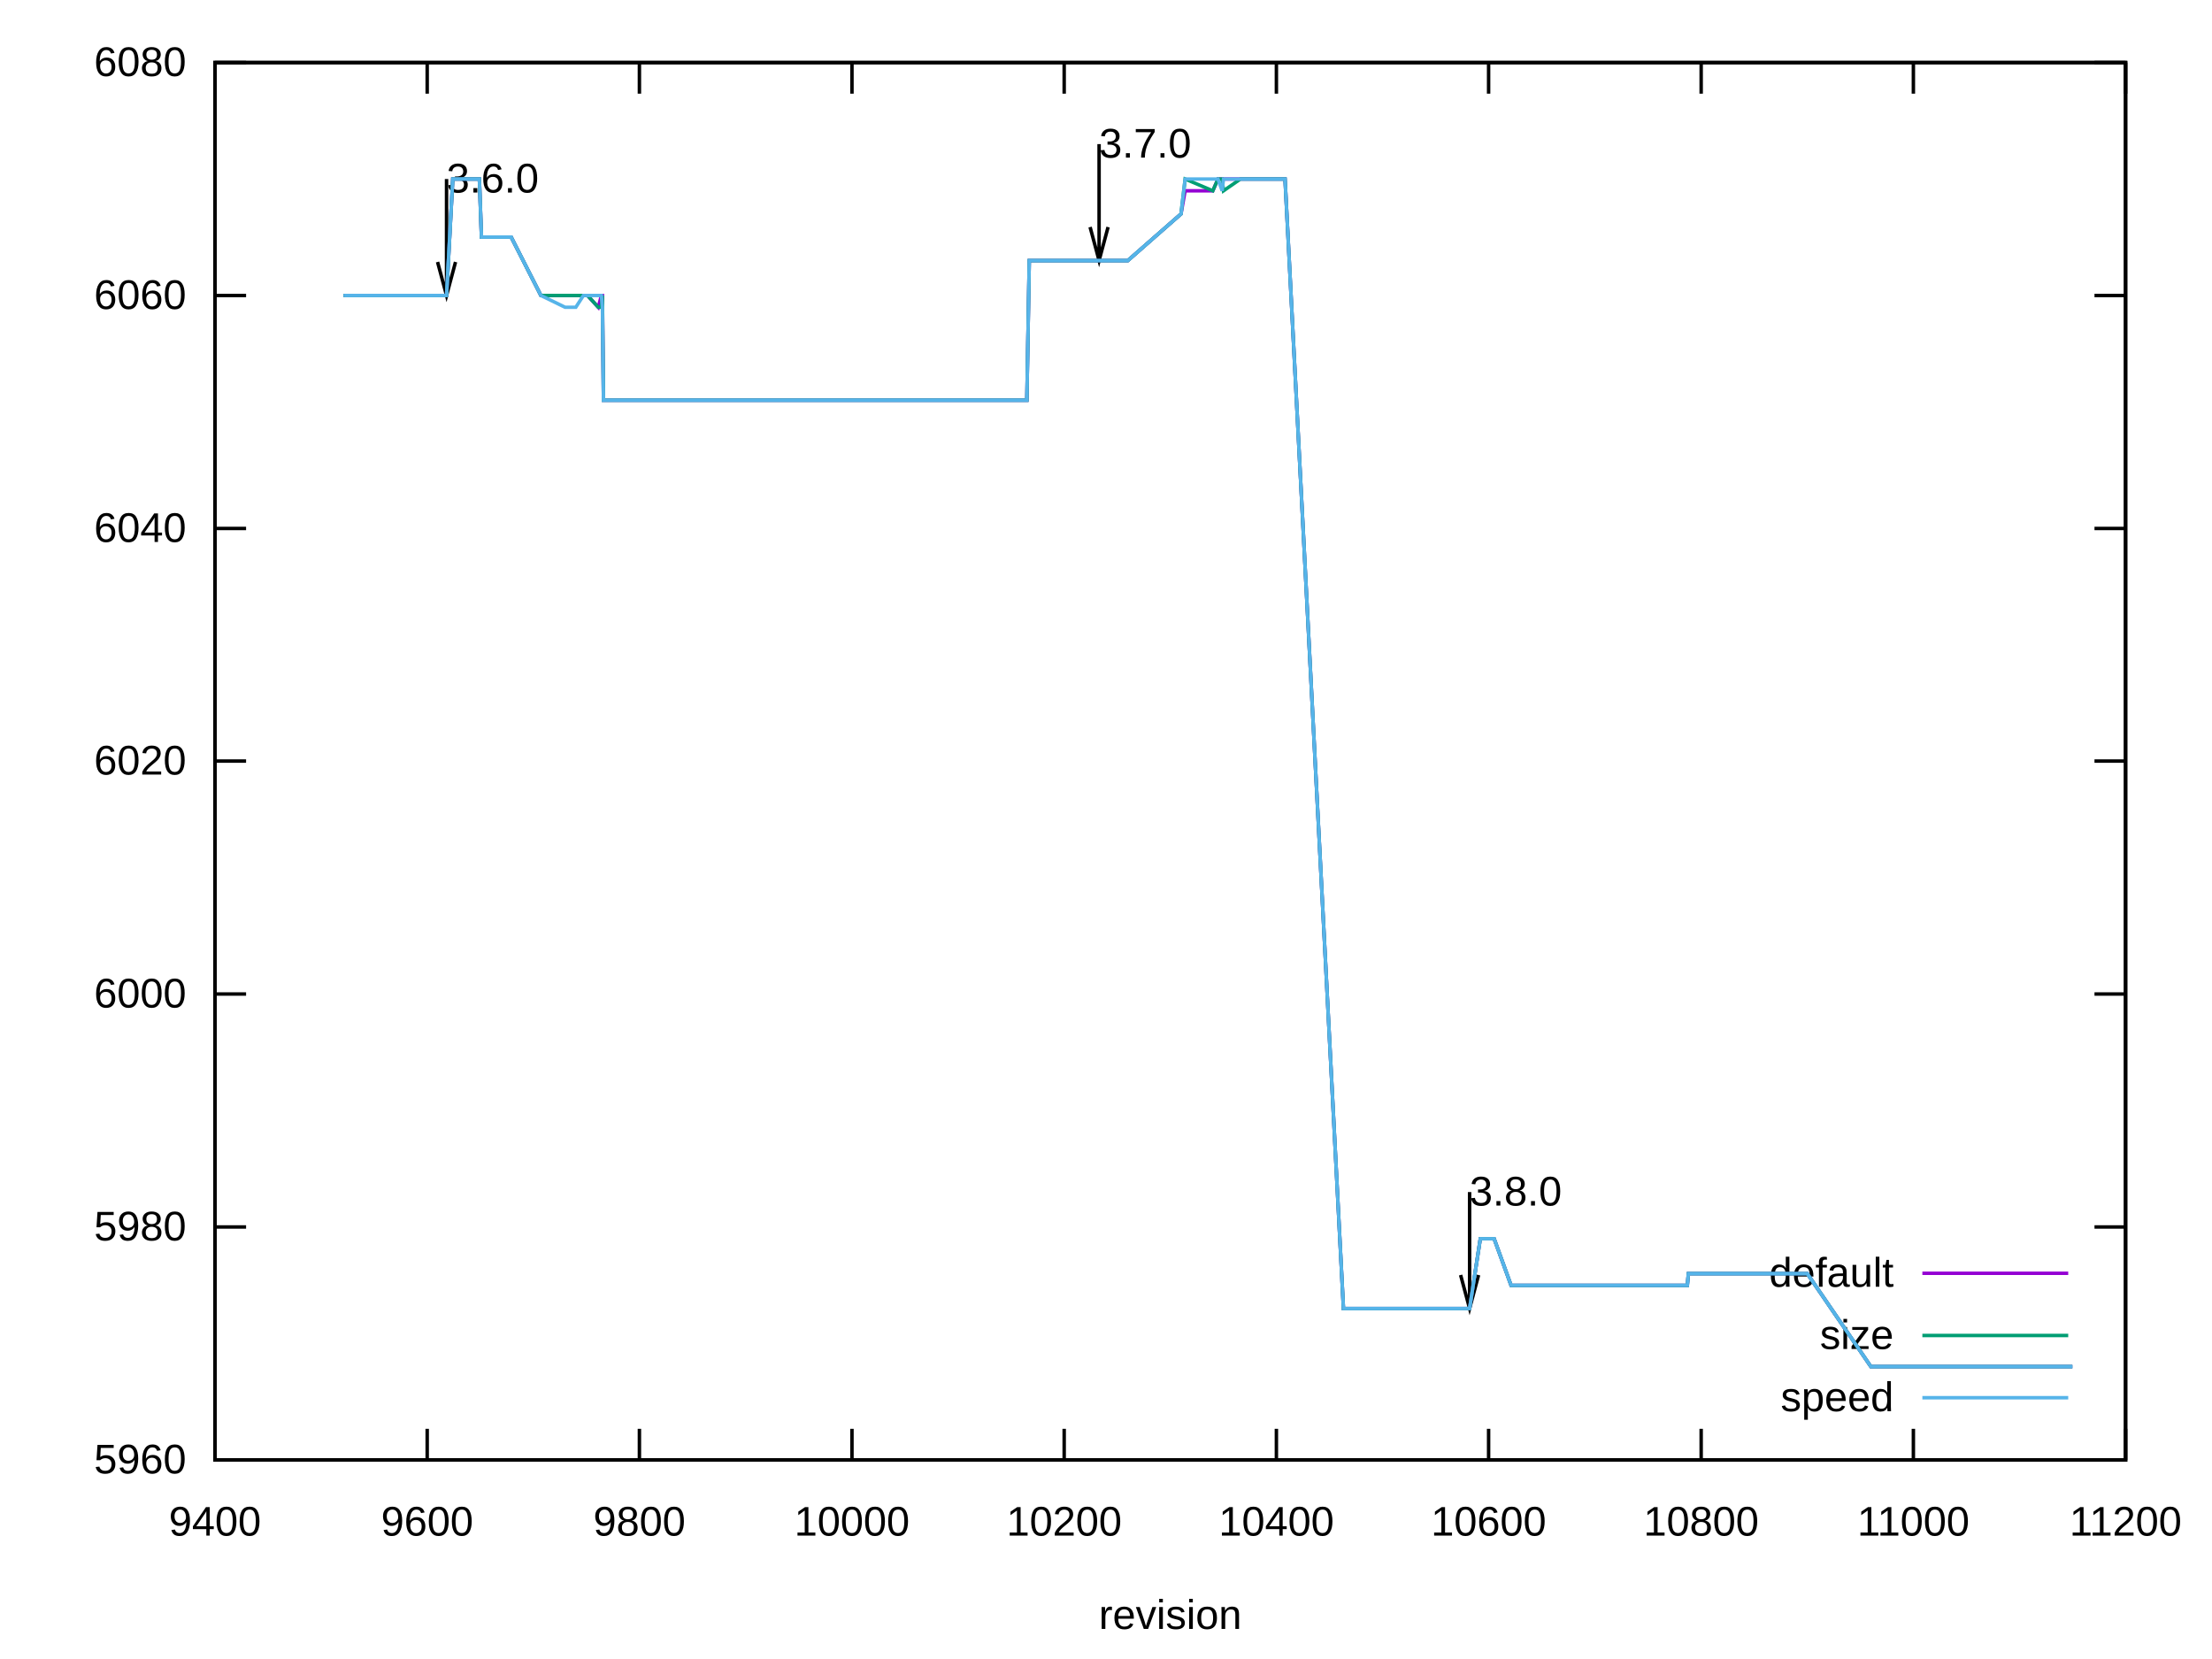
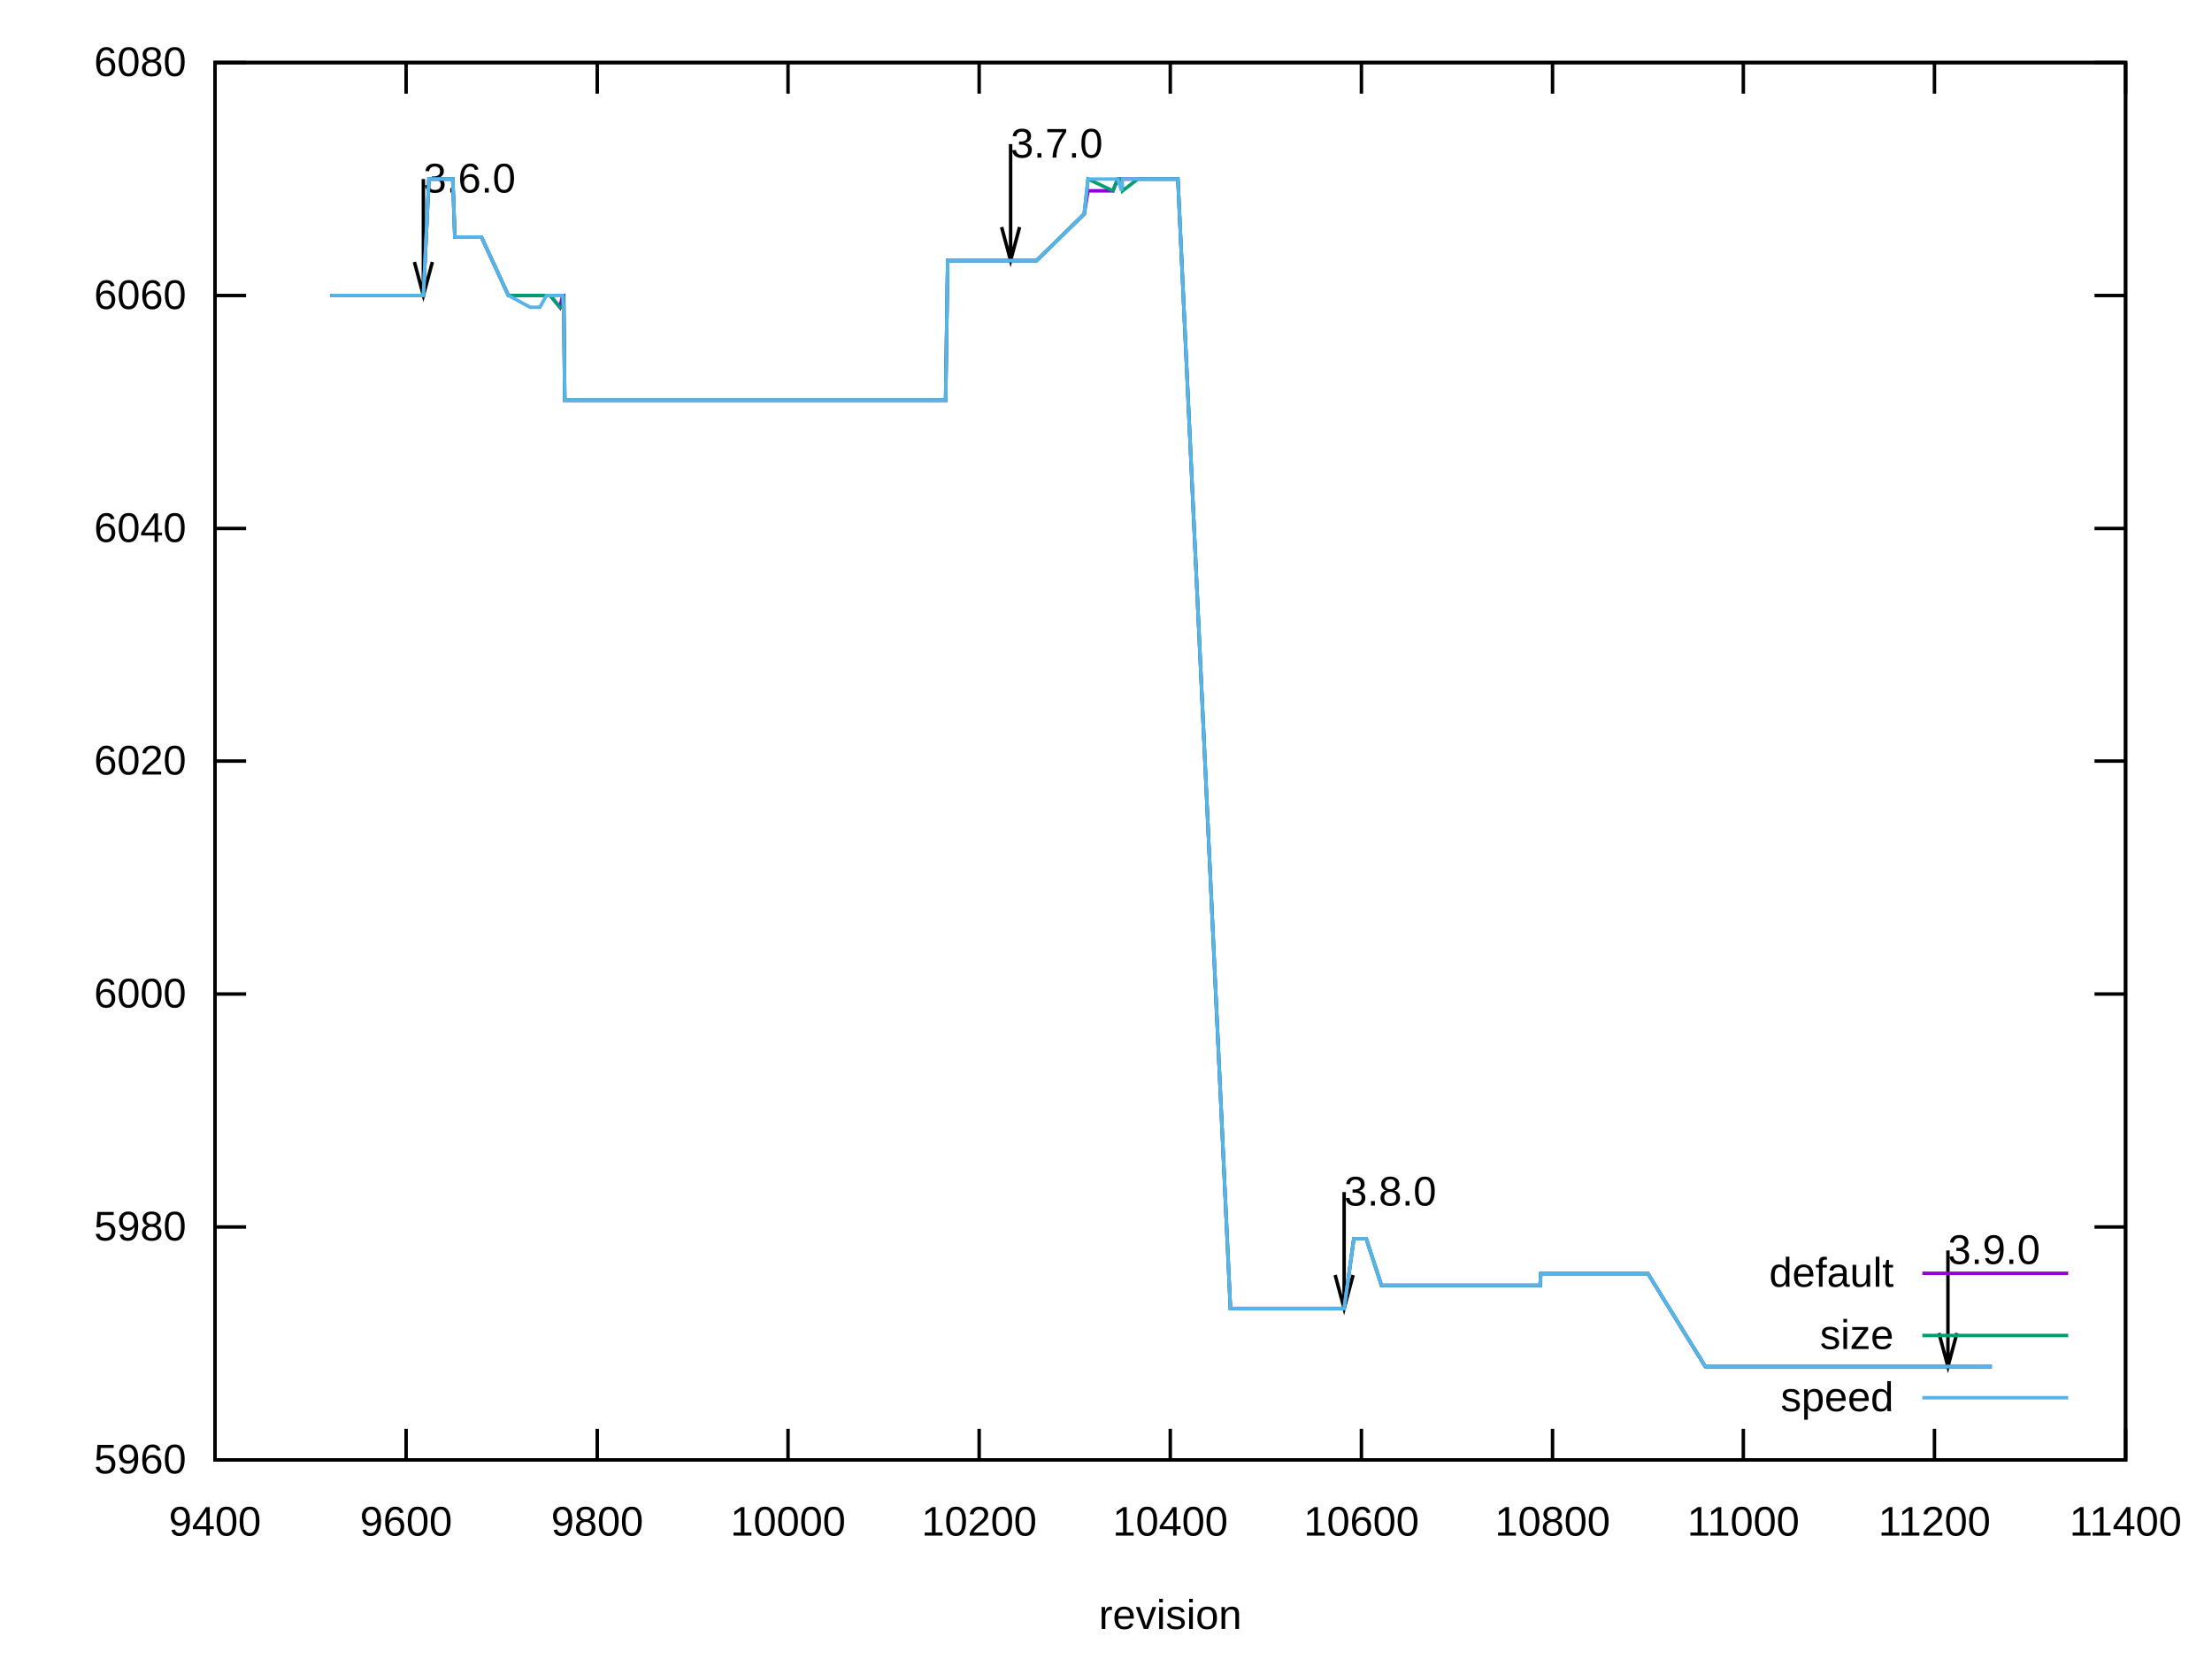
<svg xmlns="http://www.w3.org/2000/svg" xmlns:xlink="http://www.w3.org/1999/xlink" width="640" height="480" viewBox="0 0 640 480">
  <g id="gnuplot_canvas">
    <rect x="0" y="0" width="640" height="480" fill="none" />
    <defs>
      <circle id="gpDot" r="0.5" stroke-width="0.5" stroke="currentColor" />
      <path id="gpPt0" stroke-width="0.222" stroke="currentColor" d="M-1,0 h2 M0,-1 v2" />
      <path id="gpPt1" stroke-width="0.222" stroke="currentColor" d="M-1,-1 L1,1 M1,-1 L-1,1" />
      <path id="gpPt2" stroke-width="0.222" stroke="currentColor" d="M-1,0 L1,0 M0,-1 L0,1 M-1,-1 L1,1 M-1,1 L1,-1" />
      <rect id="gpPt3" stroke-width="0.222" stroke="currentColor" x="-1" y="-1" width="2" height="2" />
      <rect id="gpPt4" stroke-width="0.222" stroke="currentColor" fill="currentColor" x="-1" y="-1" width="2" height="2" />
      <circle id="gpPt5" stroke-width="0.222" stroke="currentColor" cx="0" cy="0" r="1" />
      <use xlink:href="#gpPt5" id="gpPt6" fill="currentColor" stroke="none" />
      <path id="gpPt7" stroke-width="0.222" stroke="currentColor" d="M0,-1.33 L-1.33,0.67 L1.33,0.67 z" />
      <use xlink:href="#gpPt7" id="gpPt8" fill="currentColor" stroke="none" />
      <use xlink:href="#gpPt7" id="gpPt9" stroke="currentColor" transform="rotate(180)" />
      <use xlink:href="#gpPt9" id="gpPt10" fill="currentColor" stroke="none" />
      <use xlink:href="#gpPt3" id="gpPt11" stroke="currentColor" transform="rotate(45)" />
      <use xlink:href="#gpPt11" id="gpPt12" fill="currentColor" stroke="none" />
      <path id="gpPt13" stroke-width="0.222" stroke="currentColor" d="M0,1.330 L1.265,0.411 L0.782,-1.067 L-0.782,-1.076 L-1.265,0.411 z" />
      <use xlink:href="#gpPt13" id="gpPt14" fill="currentColor" stroke="none" />
      <filter id="textbox" filterUnits="objectBoundingBox" x="0" y="0" height="1" width="1">
        <feFlood flood-color="white" flood-opacity="1" result="bgnd" />
        <feComposite in="SourceGraphic" in2="bgnd" operator="atop" />
      </filter>
      <filter id="greybox" filterUnits="objectBoundingBox" x="0" y="0" height="1" width="1">
        <feFlood flood-color="lightgrey" flood-opacity="1" result="grey" />
        <feComposite in="SourceGraphic" in2="grey" operator="atop" />
      </filter>
    </defs>
    <g fill="none" color="white" stroke="currentColor" stroke-width="1.00" stroke-linecap="butt" stroke-linejoin="miter">
</g>
    <g fill="none" color="black" stroke="currentColor" stroke-width="1.00" stroke-linecap="butt" stroke-linejoin="miter">
      <path stroke="black" d="M62.2,422.4 L71.2,422.4 M615.0,422.4 L606.0,422.4  " />
      <g transform="translate(53.9,426.3)" stroke="none" fill="black" font-family="Arial" font-size="12.00" text-anchor="end">
        <text>
          <tspan font-family="Arial"> 5960</tspan>
        </text>
      </g>
    </g>
    <g fill="none" color="black" stroke="currentColor" stroke-width="1.00" stroke-linecap="butt" stroke-linejoin="miter">
      <path stroke="black" d="M62.2,355.0 L71.2,355.0 M615.0,355.0 L606.0,355.0  " />
      <g transform="translate(53.9,358.9)" stroke="none" fill="black" font-family="Arial" font-size="12.00" text-anchor="end">
        <text>
          <tspan font-family="Arial"> 5980</tspan>
        </text>
      </g>
    </g>
    <g fill="none" color="black" stroke="currentColor" stroke-width="1.00" stroke-linecap="butt" stroke-linejoin="miter">
      <path stroke="black" d="M62.2,287.6 L71.2,287.6 M615.0,287.6 L606.0,287.6  " />
      <g transform="translate(53.9,291.5)" stroke="none" fill="black" font-family="Arial" font-size="12.00" text-anchor="end">
        <text>
          <tspan font-family="Arial"> 6000</tspan>
        </text>
      </g>
    </g>
    <g fill="none" color="black" stroke="currentColor" stroke-width="1.00" stroke-linecap="butt" stroke-linejoin="miter">
      <path stroke="black" d="M62.2,220.2 L71.2,220.2 M615.0,220.2 L606.0,220.2  " />
      <g transform="translate(53.9,224.1)" stroke="none" fill="black" font-family="Arial" font-size="12.00" text-anchor="end">
        <text>
          <tspan font-family="Arial"> 6020</tspan>
        </text>
      </g>
    </g>
    <g fill="none" color="black" stroke="currentColor" stroke-width="1.00" stroke-linecap="butt" stroke-linejoin="miter">
      <path stroke="black" d="M62.2,152.9 L71.2,152.9 M615.0,152.9 L606.0,152.9  " />
      <g transform="translate(53.9,156.8)" stroke="none" fill="black" font-family="Arial" font-size="12.00" text-anchor="end">
        <text>
          <tspan font-family="Arial"> 6040</tspan>
        </text>
      </g>
    </g>
    <g fill="none" color="black" stroke="currentColor" stroke-width="1.00" stroke-linecap="butt" stroke-linejoin="miter">
      <path stroke="black" d="M62.2,85.5 L71.2,85.5 M615.0,85.5 L606.0,85.5  " />
      <g transform="translate(53.9,89.4)" stroke="none" fill="black" font-family="Arial" font-size="12.00" text-anchor="end">
        <text>
          <tspan font-family="Arial"> 6060</tspan>
        </text>
      </g>
    </g>
    <g fill="none" color="black" stroke="currentColor" stroke-width="1.00" stroke-linecap="butt" stroke-linejoin="miter">
      <path stroke="black" d="M62.2,18.1 L71.2,18.1 M615.0,18.1 L606.0,18.1  " />
      <g transform="translate(53.9,22.0)" stroke="none" fill="black" font-family="Arial" font-size="12.00" text-anchor="end">
        <text>
          <tspan font-family="Arial"> 6080</tspan>
        </text>
      </g>
    </g>
    <g fill="none" color="black" stroke="currentColor" stroke-width="1.00" stroke-linecap="butt" stroke-linejoin="miter">
      <path stroke="black" d="M62.2,422.4 L62.2,413.4 M62.2,18.1 L62.2,27.1  " />
      <g transform="translate(62.2,444.3)" stroke="none" fill="black" font-family="Arial" font-size="12.00" text-anchor="middle">
        <text>
          <tspan font-family="Arial"> 9400</tspan>
        </text>
      </g>
    </g>
    <g fill="none" color="black" stroke="currentColor" stroke-width="1.00" stroke-linecap="butt" stroke-linejoin="miter">
-       <path stroke="black" d="M123.6,422.4 L123.6,413.4 M123.6,18.1 L123.6,27.1  " />
-       <g transform="translate(123.6,444.3)" stroke="none" fill="black" font-family="Arial" font-size="12.00" text-anchor="middle">
+       <path stroke="black" d="M117.5,422.4 L117.5,413.4 M117.5,18.1 L117.5,27.1  " />
+       <g transform="translate(117.5,444.3)" stroke="none" fill="black" font-family="Arial" font-size="12.00" text-anchor="middle">
        <text>
          <tspan font-family="Arial"> 9600</tspan>
        </text>
      </g>
    </g>
    <g fill="none" color="black" stroke="currentColor" stroke-width="1.00" stroke-linecap="butt" stroke-linejoin="miter">
-       <path stroke="black" d="M185.0,422.4 L185.0,413.4 M185.0,18.1 L185.0,27.1  " />
-       <g transform="translate(185.0,444.3)" stroke="none" fill="black" font-family="Arial" font-size="12.00" text-anchor="middle">
+       <path stroke="black" d="M172.8,422.4 L172.8,413.4 M172.8,18.1 L172.8,27.1  " />
+       <g transform="translate(172.8,444.3)" stroke="none" fill="black" font-family="Arial" font-size="12.00" text-anchor="middle">
        <text>
          <tspan font-family="Arial"> 9800</tspan>
        </text>
      </g>
    </g>
    <g fill="none" color="black" stroke="currentColor" stroke-width="1.00" stroke-linecap="butt" stroke-linejoin="miter">
-       <path stroke="black" d="M246.5,422.4 L246.5,413.4 M246.5,18.1 L246.5,27.1  " />
-       <g transform="translate(246.5,444.3)" stroke="none" fill="black" font-family="Arial" font-size="12.00" text-anchor="middle">
+       <path stroke="black" d="M228.0,422.4 L228.0,413.4 M228.0,18.1 L228.0,27.1  " />
+       <g transform="translate(228.0,444.3)" stroke="none" fill="black" font-family="Arial" font-size="12.00" text-anchor="middle">
        <text>
          <tspan font-family="Arial"> 10000</tspan>
        </text>
      </g>
    </g>
    <g fill="none" color="black" stroke="currentColor" stroke-width="1.00" stroke-linecap="butt" stroke-linejoin="miter">
-       <path stroke="black" d="M307.9,422.4 L307.9,413.4 M307.9,18.1 L307.9,27.1  " />
-       <g transform="translate(307.9,444.3)" stroke="none" fill="black" font-family="Arial" font-size="12.00" text-anchor="middle">
+       <path stroke="black" d="M283.3,422.4 L283.3,413.4 M283.3,18.1 L283.3,27.1  " />
+       <g transform="translate(283.3,444.3)" stroke="none" fill="black" font-family="Arial" font-size="12.00" text-anchor="middle">
        <text>
          <tspan font-family="Arial"> 10200</tspan>
        </text>
      </g>
    </g>
    <g fill="none" color="black" stroke="currentColor" stroke-width="1.00" stroke-linecap="butt" stroke-linejoin="miter">
-       <path stroke="black" d="M369.3,422.4 L369.3,413.4 M369.3,18.1 L369.3,27.1  " />
-       <g transform="translate(369.3,444.3)" stroke="none" fill="black" font-family="Arial" font-size="12.00" text-anchor="middle">
+       <path stroke="black" d="M338.6,422.4 L338.6,413.4 M338.6,18.1 L338.6,27.1  " />
+       <g transform="translate(338.6,444.3)" stroke="none" fill="black" font-family="Arial" font-size="12.00" text-anchor="middle">
        <text>
          <tspan font-family="Arial"> 10400</tspan>
        </text>
      </g>
    </g>
    <g fill="none" color="black" stroke="currentColor" stroke-width="1.00" stroke-linecap="butt" stroke-linejoin="miter">
-       <path stroke="black" d="M430.7,422.4 L430.7,413.4 M430.7,18.1 L430.7,27.1  " />
-       <g transform="translate(430.7,444.3)" stroke="none" fill="black" font-family="Arial" font-size="12.00" text-anchor="middle">
+       <path stroke="black" d="M393.9,422.4 L393.9,413.4 M393.9,18.1 L393.9,27.1  " />
+       <g transform="translate(393.9,444.3)" stroke="none" fill="black" font-family="Arial" font-size="12.00" text-anchor="middle">
        <text>
          <tspan font-family="Arial"> 10600</tspan>
        </text>
      </g>
    </g>
    <g fill="none" color="black" stroke="currentColor" stroke-width="1.00" stroke-linecap="butt" stroke-linejoin="miter">
-       <path stroke="black" d="M492.2,422.4 L492.2,413.4 M492.2,18.1 L492.2,27.1  " />
-       <g transform="translate(492.2,444.3)" stroke="none" fill="black" font-family="Arial" font-size="12.00" text-anchor="middle">
+       <path stroke="black" d="M449.2,422.4 L449.2,413.4 M449.2,18.1 L449.2,27.1  " />
+       <g transform="translate(449.2,444.3)" stroke="none" fill="black" font-family="Arial" font-size="12.00" text-anchor="middle">
        <text>
          <tspan font-family="Arial"> 10800</tspan>
        </text>
      </g>
    </g>
    <g fill="none" color="black" stroke="currentColor" stroke-width="1.00" stroke-linecap="butt" stroke-linejoin="miter">
-       <path stroke="black" d="M553.6,422.4 L553.6,413.4 M553.6,18.1 L553.6,27.1  " />
-       <g transform="translate(553.6,444.3)" stroke="none" fill="black" font-family="Arial" font-size="12.00" text-anchor="middle">
+       <path stroke="black" d="M504.4,422.4 L504.4,413.4 M504.4,18.1 L504.4,27.1  " />
+       <g transform="translate(504.4,444.3)" stroke="none" fill="black" font-family="Arial" font-size="12.00" text-anchor="middle">
        <text>
          <tspan font-family="Arial"> 11000</tspan>
+         </text>
+       </g>
+     </g>
+     <g fill="none" color="black" stroke="currentColor" stroke-width="1.00" stroke-linecap="butt" stroke-linejoin="miter">
+       <path stroke="black" d="M559.7,422.4 L559.7,413.4 M559.7,18.1 L559.7,27.1  " />
+       <g transform="translate(559.7,444.3)" stroke="none" fill="black" font-family="Arial" font-size="12.00" text-anchor="middle">
+         <text>
+           <tspan font-family="Arial"> 11200</tspan>
        </text>
      </g>
    </g>
    <g fill="none" color="black" stroke="currentColor" stroke-width="1.00" stroke-linecap="butt" stroke-linejoin="miter">
      <path stroke="black" d="M615.0,422.4 L615.0,413.4 M615.0,18.1 L615.0,27.1  " />
      <g transform="translate(615.0,444.3)" stroke="none" fill="black" font-family="Arial" font-size="12.00" text-anchor="middle">
        <text>
-           <tspan font-family="Arial"> 11200</tspan>
+           <tspan font-family="Arial"> 11400</tspan>
        </text>
      </g>
    </g>
    <g fill="none" color="black" stroke="currentColor" stroke-width="1.00" stroke-linecap="butt" stroke-linejoin="miter">
</g>
    <g fill="none" color="black" stroke="currentColor" stroke-width="1.00" stroke-linecap="butt" stroke-linejoin="miter">
      <path stroke="black" d="M62.2,18.1 L62.2,422.4 L615.0,422.4 L615.0,18.1 L62.2,18.1 Z  " />
-       <g transform="translate(129.2,55.7)" stroke="none" fill="black" font-family="Arial" font-size="12.00" text-anchor="start">
+       <g transform="translate(122.5,55.7)" stroke="none" fill="black" font-family="Arial" font-size="12.00" text-anchor="start">
        <text>
          <tspan font-family="Arial">3.6.0</tspan>
        </text>
      </g>
-       <g transform="translate(318.0,45.6)" stroke="none" fill="black" font-family="Arial" font-size="12.00" text-anchor="start">
+       <g transform="translate(292.4,45.6)" stroke="none" fill="black" font-family="Arial" font-size="12.00" text-anchor="start">
        <text>
          <tspan font-family="Arial">3.7.0</tspan>
        </text>
      </g>
-       <g transform="translate(425.2,348.8)" stroke="none" fill="black" font-family="Arial" font-size="12.00" text-anchor="start">
+       <g transform="translate(388.9,348.8)" stroke="none" fill="black" font-family="Arial" font-size="12.00" text-anchor="start">
        <text>
          <tspan font-family="Arial">3.8.0</tspan>
        </text>
      </g>
-       <path stroke="black" d="M126.6,75.8 L129.2,85.5 L131.8,75.8 M129.2,51.8 L129.2,85.5 M315.4,65.7 L318.0,75.4 L320.6,65.7   M318.0,41.7 L318.0,75.4 M422.6,368.9 L425.2,378.6 L427.8,368.9 M425.2,344.9 L425.2,378.6  " />
+       <g transform="translate(563.6,365.7)" stroke="none" fill="black" font-family="Arial" font-size="12.00" text-anchor="start">
+         <text>
+           <tspan font-family="Arial">3.9.0</tspan>
+         </text>
+       </g>
+       <path stroke="black" d="M119.9,75.8 L122.5,85.5 L125.1,75.8 M122.5,51.8 L122.5,85.5 M289.8,65.7 L292.4,75.4 L295.0,65.7   M292.4,41.7 L292.4,75.4 M386.3,368.9 L388.9,378.6 L391.5,368.9 M388.9,344.9 L388.9,378.6 M561.0,385.7   L563.6,395.4 L566.2,385.7 M563.6,361.8 L563.6,395.4  " />
    </g>
    <g fill="none" color="black" stroke="currentColor" stroke-width="1.00" stroke-linecap="butt" stroke-linejoin="miter">
      <g transform="translate(338.6,471.3)" stroke="none" fill="black" font-family="Arial" font-size="12.00" text-anchor="middle">
        <text>
          <tspan font-family="Arial">revision</tspan>
        </text>
      </g>
    </g>
    <g fill="none" color="black" stroke="currentColor" stroke-width="1.00" stroke-linecap="butt" stroke-linejoin="miter">
</g>
    <g id="gnuplot_plot_1">
      <g fill="none" color="black" stroke="currentColor" stroke-width="1.00" stroke-linecap="butt" stroke-linejoin="miter">
        <g transform="translate(547.9,372.3)" stroke="none" fill="black" font-family="Arial" font-size="12.00" text-anchor="end">
          <text>
            <tspan font-family="Arial">default</tspan>
          </text>
        </g>
      </g>
      <g fill="none" color="black" stroke="currentColor" stroke-width="1.00" stroke-linecap="butt" stroke-linejoin="miter">
-         <path stroke="rgb(148,   0, 211)" d="M556.2,368.4 L598.4,368.4 M99.4,85.5 L105.2,85.5 L108.3,85.5 L113.8,85.5 L117.8,85.5 L120.2,85.5   L122.4,85.5 L123.9,85.5 L124.2,85.5 L124.5,85.5 L124.9,85.5 L129.2,85.5 L131.0,51.8 L133.4,51.8   L134.4,51.8 L134.7,51.8 L135.0,51.8 L135.3,51.8 L135.9,51.8 L137.4,51.8 L137.7,51.8 L138.7,51.8   L139.3,68.6 L139.9,68.6 L140.2,68.6 L141.7,68.6 L142.7,68.6 L143.3,68.6 L143.6,68.6 L143.9,68.6   L147.9,68.6 L156.5,85.5 L163.5,85.5 L166.6,85.5 L168.8,85.5 L170.0,85.5 L173.1,88.9 L174.0,85.5   L174.3,85.5 L174.6,115.8 L174.9,115.8 L176.8,115.8 L180.1,115.8 L182.0,115.8 L182.3,115.8 L182.9,115.8   L184.1,115.8 L186.0,115.8 L187.2,115.8 L187.5,115.8 L189.7,115.8 L190.6,115.8 L190.9,115.8 L191.2,115.8   L194.3,115.8 L194.9,115.8 L196.1,115.8 L209.3,115.8 L230.8,115.8 L232.0,115.8 L232.6,115.8 L233.0,115.8   L234.5,115.8 L234.8,115.8 L235.4,115.8 L235.7,115.8 L236.9,115.8 L239.1,115.8 L241.6,115.8 L244.6,115.8   L245.5,115.8 L246.5,115.8 L251.7,115.8 L261.2,115.8 L264.3,115.8 L267.7,115.8 L268.6,115.8 L270.1,115.8   L271.0,115.8 L279.6,115.8 L284.5,115.8 L291.6,115.8 L296.5,115.8 L297.1,115.8 L297.8,75.4 L299.9,75.4   L302.1,75.4 L302.4,75.4 L303.3,75.4 L305.4,75.4 L310.7,75.4 L311.3,75.4 L318.0,75.4 L319.3,75.4   L320.2,75.4 L326.3,75.4 L341.7,61.9 L342.9,55.2 L350.9,55.2 L352.4,51.8 L353.6,51.8 L354.0,51.8   L358.9,51.8 L359.2,51.8 L361.3,51.8 L371.8,51.8 L388.7,378.6 L398.5,378.6 L403.1,378.6 L412.3,378.6   L417.8,378.6 L425.2,378.6 L428.3,358.4 L431.0,358.4 L432.3,358.4 L437.2,371.9 L443.0,371.9 L444.6,371.9   L447.9,371.9 L449.2,371.9 L451.6,371.9 L455.9,371.9 L484.5,371.9 L486.6,371.9 L487.9,371.9 L488.2,371.9   L488.5,368.5 L489.1,368.5 L492.2,368.5 L522.9,368.5 L541.3,395.4 L545.6,395.4 L580.3,395.4 L584.3,395.4   L599.6,395.4  " />
+         <path stroke="rgb(148,   0, 211)" d="M556.2,368.4 L598.4,368.4 M95.6,85.5 L100.9,85.5 L103.7,85.5 L108.6,85.5 L112.2,85.5 L114.4,85.5   L116.4,85.5 L117.8,85.5 L118.0,85.5 L118.3,85.5 L118.6,85.5 L122.5,85.5 L124.1,51.8 L126.3,51.8   L127.2,51.8 L127.4,51.8 L127.7,51.8 L128.0,51.8 L128.5,51.8 L129.9,51.8 L130.2,51.8 L131.0,51.8   L131.6,68.6 L132.1,68.6 L132.4,68.6 L133.8,68.6 L134.6,68.6 L135.2,68.6 L135.4,68.6 L135.7,68.6   L139.3,68.6 L147.1,85.5 L153.4,85.5 L156.2,85.5 L158.1,85.5 L159.2,85.5 L162.0,88.9 L162.8,85.5   L163.1,85.5 L163.4,115.8 L163.6,115.8 L165.3,115.8 L168.3,115.8 L170.0,115.8 L170.3,115.8 L170.8,115.8   L171.9,115.8 L173.6,115.8 L174.7,115.8 L175.0,115.8 L176.9,115.8 L177.7,115.8 L178.0,115.8 L178.3,115.8   L181.1,115.8 L181.6,115.8 L182.7,115.8 L194.6,115.8 L213.9,115.8 L215.0,115.8 L215.6,115.8 L215.9,115.8   L217.3,115.8 L217.5,115.8 L218.1,115.8 L218.4,115.8 L219.5,115.8 L221.4,115.8 L223.6,115.8 L226.4,115.8   L227.2,115.8 L228.0,115.8 L232.7,115.8 L241.3,115.8 L244.1,115.8 L247.1,115.8 L247.9,115.8 L249.3,115.8   L250.2,115.8 L257.9,115.8 L262.3,115.8 L268.7,115.8 L273.1,115.8 L273.6,115.8 L274.2,75.4 L276.1,75.4   L278.1,75.4 L278.3,75.4 L279.2,75.4 L281.1,75.4 L285.8,75.4 L286.4,75.4 L292.4,75.4 L293.5,75.4   L294.4,75.4 L299.9,75.4 L313.7,61.9 L314.8,55.2 L322.0,55.2 L323.4,51.8 L324.5,51.8 L324.8,51.8   L329.2,51.8 L329.5,51.8 L331.4,51.8 L340.8,51.8 L356.0,378.6 L364.9,378.6 L369.0,378.6 L377.3,378.6   L382.3,378.6 L388.9,378.6 L391.7,358.4 L394.2,358.4 L395.3,358.4 L399.7,371.9 L404.9,371.9 L406.3,371.9   L409.4,371.9 L410.5,371.9 L412.7,371.9 L416.5,371.9 L442.3,371.9 L444.2,371.9 L445.3,371.9 L445.6,371.9   L445.8,368.5 L446.4,368.5 L449.2,368.5 L476.8,368.5 L493.4,395.4 L497.3,395.4 L528.5,395.4 L532.1,395.4   L545.9,395.4 L563.6,395.4 L576.3,395.4  " />
      </g>
    </g>
    <g id="gnuplot_plot_2">
      <g fill="none" color="black" stroke="currentColor" stroke-width="1.00" stroke-linecap="butt" stroke-linejoin="miter">
        <g transform="translate(547.9,390.3)" stroke="none" fill="black" font-family="Arial" font-size="12.00" text-anchor="end">
          <text>
            <tspan font-family="Arial">size</tspan>
          </text>
        </g>
      </g>
      <g fill="none" color="black" stroke="currentColor" stroke-width="1.00" stroke-linecap="butt" stroke-linejoin="miter">
-         <path stroke="rgb(  0, 158, 115)" d="M556.2,386.4 L598.4,386.4 M99.4,85.5 L105.2,85.5 L108.3,85.5 L113.8,85.5 L117.8,85.5 L120.2,85.5   L122.4,85.5 L123.9,85.5 L124.2,85.5 L124.5,85.5 L124.9,85.5 L129.2,85.5 L131.0,51.8 L133.4,51.8   L134.4,51.8 L134.7,51.8 L135.0,51.8 L135.3,51.8 L135.9,51.8 L137.4,51.8 L137.7,51.8 L138.7,51.8   L139.3,68.6 L139.9,68.6 L140.2,68.6 L141.7,68.6 L142.7,68.6 L143.3,68.6 L143.6,68.6 L143.9,68.6   L147.9,68.6 L156.5,85.5 L163.5,85.5 L166.6,85.5 L168.8,85.5 L170.0,85.5 L173.1,88.9 L174.0,88.9   L174.3,85.5 L174.6,115.8 L174.9,115.8 L176.8,115.8 L180.1,115.8 L182.0,115.8 L182.3,115.8 L182.9,115.8   L184.1,115.8 L186.0,115.8 L187.2,115.8 L187.5,115.8 L189.7,115.8 L190.6,115.8 L190.9,115.8 L191.2,115.8   L194.3,115.8 L194.9,115.8 L196.1,115.8 L209.3,115.8 L230.8,115.8 L232.0,115.8 L232.6,115.8 L233.0,115.8   L234.5,115.8 L234.8,115.8 L235.4,115.8 L235.7,115.8 L236.9,115.8 L239.1,115.8 L241.6,115.8 L244.6,115.8   L245.5,115.8 L246.5,115.8 L251.7,115.8 L261.2,115.8 L264.3,115.8 L267.7,115.8 L268.6,115.8 L270.1,115.8   L271.0,115.8 L279.6,115.8 L284.5,115.8 L291.6,115.8 L296.5,115.8 L297.1,115.8 L297.8,75.4 L299.9,75.4   L302.1,75.4 L302.4,75.4 L303.3,75.4 L305.4,75.4 L310.7,75.4 L311.3,75.4 L318.0,75.4 L319.3,75.4   L320.2,75.4 L326.3,75.4 L341.7,61.9 L342.9,51.8 L350.9,55.2 L352.4,51.8 L353.6,51.8 L354.0,55.2   L358.9,51.8 L359.2,51.8 L361.3,51.8 L371.8,51.8 L388.7,378.6 L398.5,378.6 L403.1,378.6 L412.3,378.6   L417.8,378.6 L425.2,378.6 L428.3,358.4 L431.0,358.4 L432.3,358.4 L437.2,371.9 L443.0,371.9 L444.6,371.9   L447.9,371.9 L449.2,371.9 L451.6,371.9 L455.9,371.9 L484.5,371.9 L486.6,371.9 L487.9,371.9 L488.2,371.9   L488.5,368.5 L489.1,368.5 L492.2,368.5 L522.9,368.5 L541.3,395.4 L545.6,395.4 L580.3,395.4 L584.3,395.4   L599.6,395.4  " />
+         <path stroke="rgb(  0, 158, 115)" d="M556.2,386.4 L598.4,386.4 M95.6,85.5 L100.9,85.5 L103.7,85.5 L108.6,85.5 L112.2,85.5 L114.4,85.5   L116.4,85.5 L117.8,85.5 L118.0,85.5 L118.3,85.5 L118.6,85.5 L122.5,85.5 L124.1,51.8 L126.3,51.8   L127.2,51.8 L127.4,51.8 L127.7,51.8 L128.0,51.8 L128.5,51.8 L129.9,51.8 L130.2,51.8 L131.0,51.8   L131.6,68.6 L132.1,68.6 L132.4,68.6 L133.8,68.6 L134.6,68.6 L135.2,68.6 L135.4,68.6 L135.7,68.6   L139.3,68.6 L147.1,85.5 L153.4,85.5 L156.2,85.5 L158.1,85.5 L159.2,85.5 L162.0,88.9 L162.8,88.9   L163.1,85.5 L163.4,115.8 L163.6,115.8 L165.3,115.8 L168.3,115.8 L170.0,115.8 L170.3,115.8 L170.8,115.8   L171.9,115.8 L173.6,115.8 L174.7,115.8 L175.0,115.8 L176.9,115.8 L177.7,115.8 L178.0,115.8 L178.3,115.8   L181.1,115.8 L181.6,115.8 L182.7,115.8 L194.6,115.8 L213.9,115.8 L215.0,115.8 L215.6,115.8 L215.9,115.8   L217.3,115.8 L217.5,115.8 L218.1,115.8 L218.4,115.8 L219.5,115.8 L221.4,115.8 L223.6,115.8 L226.4,115.8   L227.2,115.8 L228.0,115.8 L232.7,115.8 L241.3,115.8 L244.1,115.8 L247.1,115.8 L247.9,115.8 L249.3,115.8   L250.2,115.8 L257.9,115.8 L262.3,115.8 L268.7,115.8 L273.1,115.8 L273.6,115.8 L274.2,75.4 L276.1,75.4   L278.1,75.4 L278.3,75.4 L279.2,75.4 L281.1,75.4 L285.8,75.4 L286.4,75.4 L292.4,75.4 L293.5,75.4   L294.4,75.4 L299.9,75.4 L313.7,61.9 L314.8,51.8 L322.0,55.2 L323.4,51.8 L324.5,51.8 L324.8,55.2   L329.2,51.8 L329.5,51.8 L331.4,51.8 L340.8,51.8 L356.0,378.6 L364.9,378.6 L369.0,378.6 L377.3,378.6   L382.3,378.6 L388.9,378.6 L391.7,358.4 L394.2,358.4 L395.3,358.4 L399.7,371.9 L404.9,371.9 L406.3,371.9   L409.4,371.9 L410.5,371.9 L412.7,371.9 L416.5,371.9 L442.3,371.9 L444.2,371.9 L445.3,371.9 L445.6,371.9   L445.8,368.5 L446.4,368.5 L449.2,368.5 L476.8,368.5 L493.4,395.4 L497.3,395.4 L528.5,395.4 L532.1,395.4   L545.9,395.4 L563.6,395.4 L576.3,395.4  " />
      </g>
    </g>
    <g id="gnuplot_plot_3">
      <g fill="none" color="black" stroke="currentColor" stroke-width="1.00" stroke-linecap="butt" stroke-linejoin="miter">
        <g transform="translate(547.9,408.3)" stroke="none" fill="black" font-family="Arial" font-size="12.00" text-anchor="end">
          <text>
            <tspan font-family="Arial">speed</tspan>
          </text>
        </g>
      </g>
      <g fill="none" color="black" stroke="currentColor" stroke-width="1.00" stroke-linecap="butt" stroke-linejoin="miter">
-         <path stroke="rgb( 86, 180, 233)" d="M556.2,404.4 L598.4,404.4 M99.4,85.5 L105.2,85.5 L108.3,85.5 L113.8,85.5 L117.8,85.5 L120.2,85.5   L122.4,85.5 L123.9,85.5 L124.2,85.5 L124.5,85.5 L124.9,85.5 L129.2,85.5 L131.0,51.8 L133.4,51.8   L134.4,51.8 L134.7,51.8 L135.0,51.8 L135.3,51.8 L135.9,51.8 L137.4,51.8 L137.7,51.8 L138.7,51.8   L139.3,68.6 L139.9,68.6 L140.2,68.6 L141.7,68.6 L142.7,68.6 L143.3,68.6 L143.6,68.6 L143.9,68.6   L147.9,68.6 L156.5,85.5 L163.5,88.9 L166.6,88.9 L168.8,85.5 L170.0,85.5 L173.1,85.5 L174.0,85.5   L174.3,88.9 L174.6,115.8 L174.9,115.8 L176.8,115.8 L180.1,115.8 L182.0,115.8 L182.3,115.8 L182.9,115.8   L184.1,115.8 L186.0,115.8 L187.2,115.8 L187.5,115.8 L189.7,115.8 L190.6,115.8 L190.9,115.8 L191.2,115.8   L194.3,115.8 L194.9,115.8 L196.1,115.8 L209.3,115.8 L230.8,115.8 L232.0,115.8 L232.6,115.8 L233.0,115.8   L234.5,115.8 L234.8,115.8 L235.4,115.8 L235.7,115.8 L236.9,115.8 L239.1,115.8 L241.6,115.8 L244.6,115.8   L245.5,115.8 L246.5,115.8 L251.7,115.8 L261.2,115.8 L264.3,115.8 L267.7,115.8 L268.6,115.8 L270.1,115.8   L271.0,115.8 L279.6,115.8 L284.5,115.8 L291.6,115.8 L296.5,115.8 L297.1,115.8 L297.8,75.4 L299.9,75.4   L302.1,75.4 L302.4,75.4 L303.3,75.4 L305.4,75.4 L310.7,75.4 L311.3,75.4 L318.0,75.4 L319.3,75.4   L320.2,75.4 L326.3,75.4 L341.7,61.9 L342.9,51.8 L350.9,51.8 L352.4,51.8 L353.6,55.2 L354.0,51.8   L358.9,51.8 L359.2,51.8 L361.3,51.8 L371.8,51.8 L388.7,378.6 L398.5,378.6 L403.1,378.6 L412.3,378.6   L417.8,378.6 L425.2,378.6 L428.3,358.4 L431.0,358.4 L432.3,358.4 L437.2,371.9 L443.0,371.9 L444.6,371.9   L447.9,371.9 L449.2,371.9 L451.6,371.9 L455.9,371.9 L484.5,371.9 L486.6,371.9 L487.9,371.9 L488.2,371.9   L488.5,368.5 L489.1,368.5 L492.2,368.5 L522.9,368.5 L541.3,395.4 L545.6,395.4 L580.3,395.4 L584.3,395.4   L599.6,395.4  " />
+         <path stroke="rgb( 86, 180, 233)" d="M556.2,404.4 L598.4,404.4 M95.6,85.5 L100.9,85.5 L103.7,85.5 L108.6,85.5 L112.2,85.5 L114.4,85.5   L116.4,85.5 L117.8,85.5 L118.0,85.5 L118.3,85.5 L118.6,85.5 L122.5,85.5 L124.1,51.8 L126.3,51.8   L127.2,51.8 L127.4,51.8 L127.7,51.8 L128.0,51.8 L128.5,51.8 L129.9,51.8 L130.2,51.8 L131.0,51.8   L131.6,68.6 L132.1,68.6 L132.4,68.6 L133.8,68.6 L134.6,68.6 L135.2,68.6 L135.4,68.6 L135.7,68.6   L139.3,68.6 L147.1,85.5 L153.4,88.9 L156.2,88.9 L158.1,85.5 L159.2,85.5 L162.0,85.5 L162.8,85.5   L163.1,88.9 L163.4,115.8 L163.6,115.8 L165.3,115.8 L168.3,115.8 L170.0,115.8 L170.3,115.8 L170.8,115.8   L171.9,115.8 L173.6,115.8 L174.7,115.8 L175.0,115.8 L176.9,115.8 L177.7,115.8 L178.0,115.8 L178.3,115.8   L181.1,115.8 L181.6,115.8 L182.7,115.8 L194.6,115.8 L213.9,115.8 L215.0,115.8 L215.6,115.8 L215.9,115.8   L217.3,115.8 L217.5,115.8 L218.1,115.8 L218.4,115.8 L219.5,115.8 L221.4,115.8 L223.6,115.8 L226.4,115.8   L227.2,115.8 L228.0,115.8 L232.7,115.8 L241.3,115.8 L244.1,115.8 L247.1,115.8 L247.9,115.8 L249.3,115.8   L250.2,115.8 L257.9,115.8 L262.3,115.8 L268.7,115.8 L273.1,115.8 L273.6,115.8 L274.2,75.4 L276.1,75.4   L278.1,75.4 L278.3,75.4 L279.2,75.4 L281.1,75.4 L285.8,75.4 L286.4,75.4 L292.4,75.4 L293.5,75.4   L294.4,75.4 L299.9,75.4 L313.7,61.9 L314.8,51.8 L322.0,51.8 L323.4,51.8 L324.5,55.2 L324.8,51.8   L329.2,51.8 L329.5,51.8 L331.4,51.8 L340.8,51.8 L356.0,378.6 L364.9,378.6 L369.0,378.6 L377.3,378.6   L382.3,378.6 L388.9,378.6 L391.7,358.4 L394.2,358.4 L395.3,358.4 L399.7,371.9 L404.9,371.9 L406.3,371.9   L409.4,371.9 L410.5,371.9 L412.7,371.9 L416.5,371.9 L442.3,371.9 L444.2,371.9 L445.3,371.9 L445.6,371.9   L445.8,368.5 L446.4,368.5 L449.2,368.5 L476.8,368.5 L493.4,395.4 L497.3,395.4 L528.5,395.4 L532.1,395.4   L545.9,395.4 L563.6,395.4 L576.3,395.4  " />
      </g>
    </g>
    <g fill="none" color="white" stroke="rgb( 86, 180, 233)" stroke-width="2.00" stroke-linecap="butt" stroke-linejoin="miter">
</g>
    <g fill="none" color="black" stroke="currentColor" stroke-width="2.00" stroke-linecap="butt" stroke-linejoin="miter">
</g>
    <g fill="none" color="black" stroke="black" stroke-width="1.00" stroke-linecap="butt" stroke-linejoin="miter">
</g>
    <g fill="none" color="black" stroke="currentColor" stroke-width="1.00" stroke-linecap="butt" stroke-linejoin="miter">
      <path stroke="black" d="M62.2,18.1 L62.2,422.4 L615.0,422.4 L615.0,18.1 L62.2,18.1 Z  " />
    </g>
    <g fill="none" color="black" stroke="currentColor" stroke-width="1.00" stroke-linecap="butt" stroke-linejoin="miter">
</g>
  </g>
</svg>
